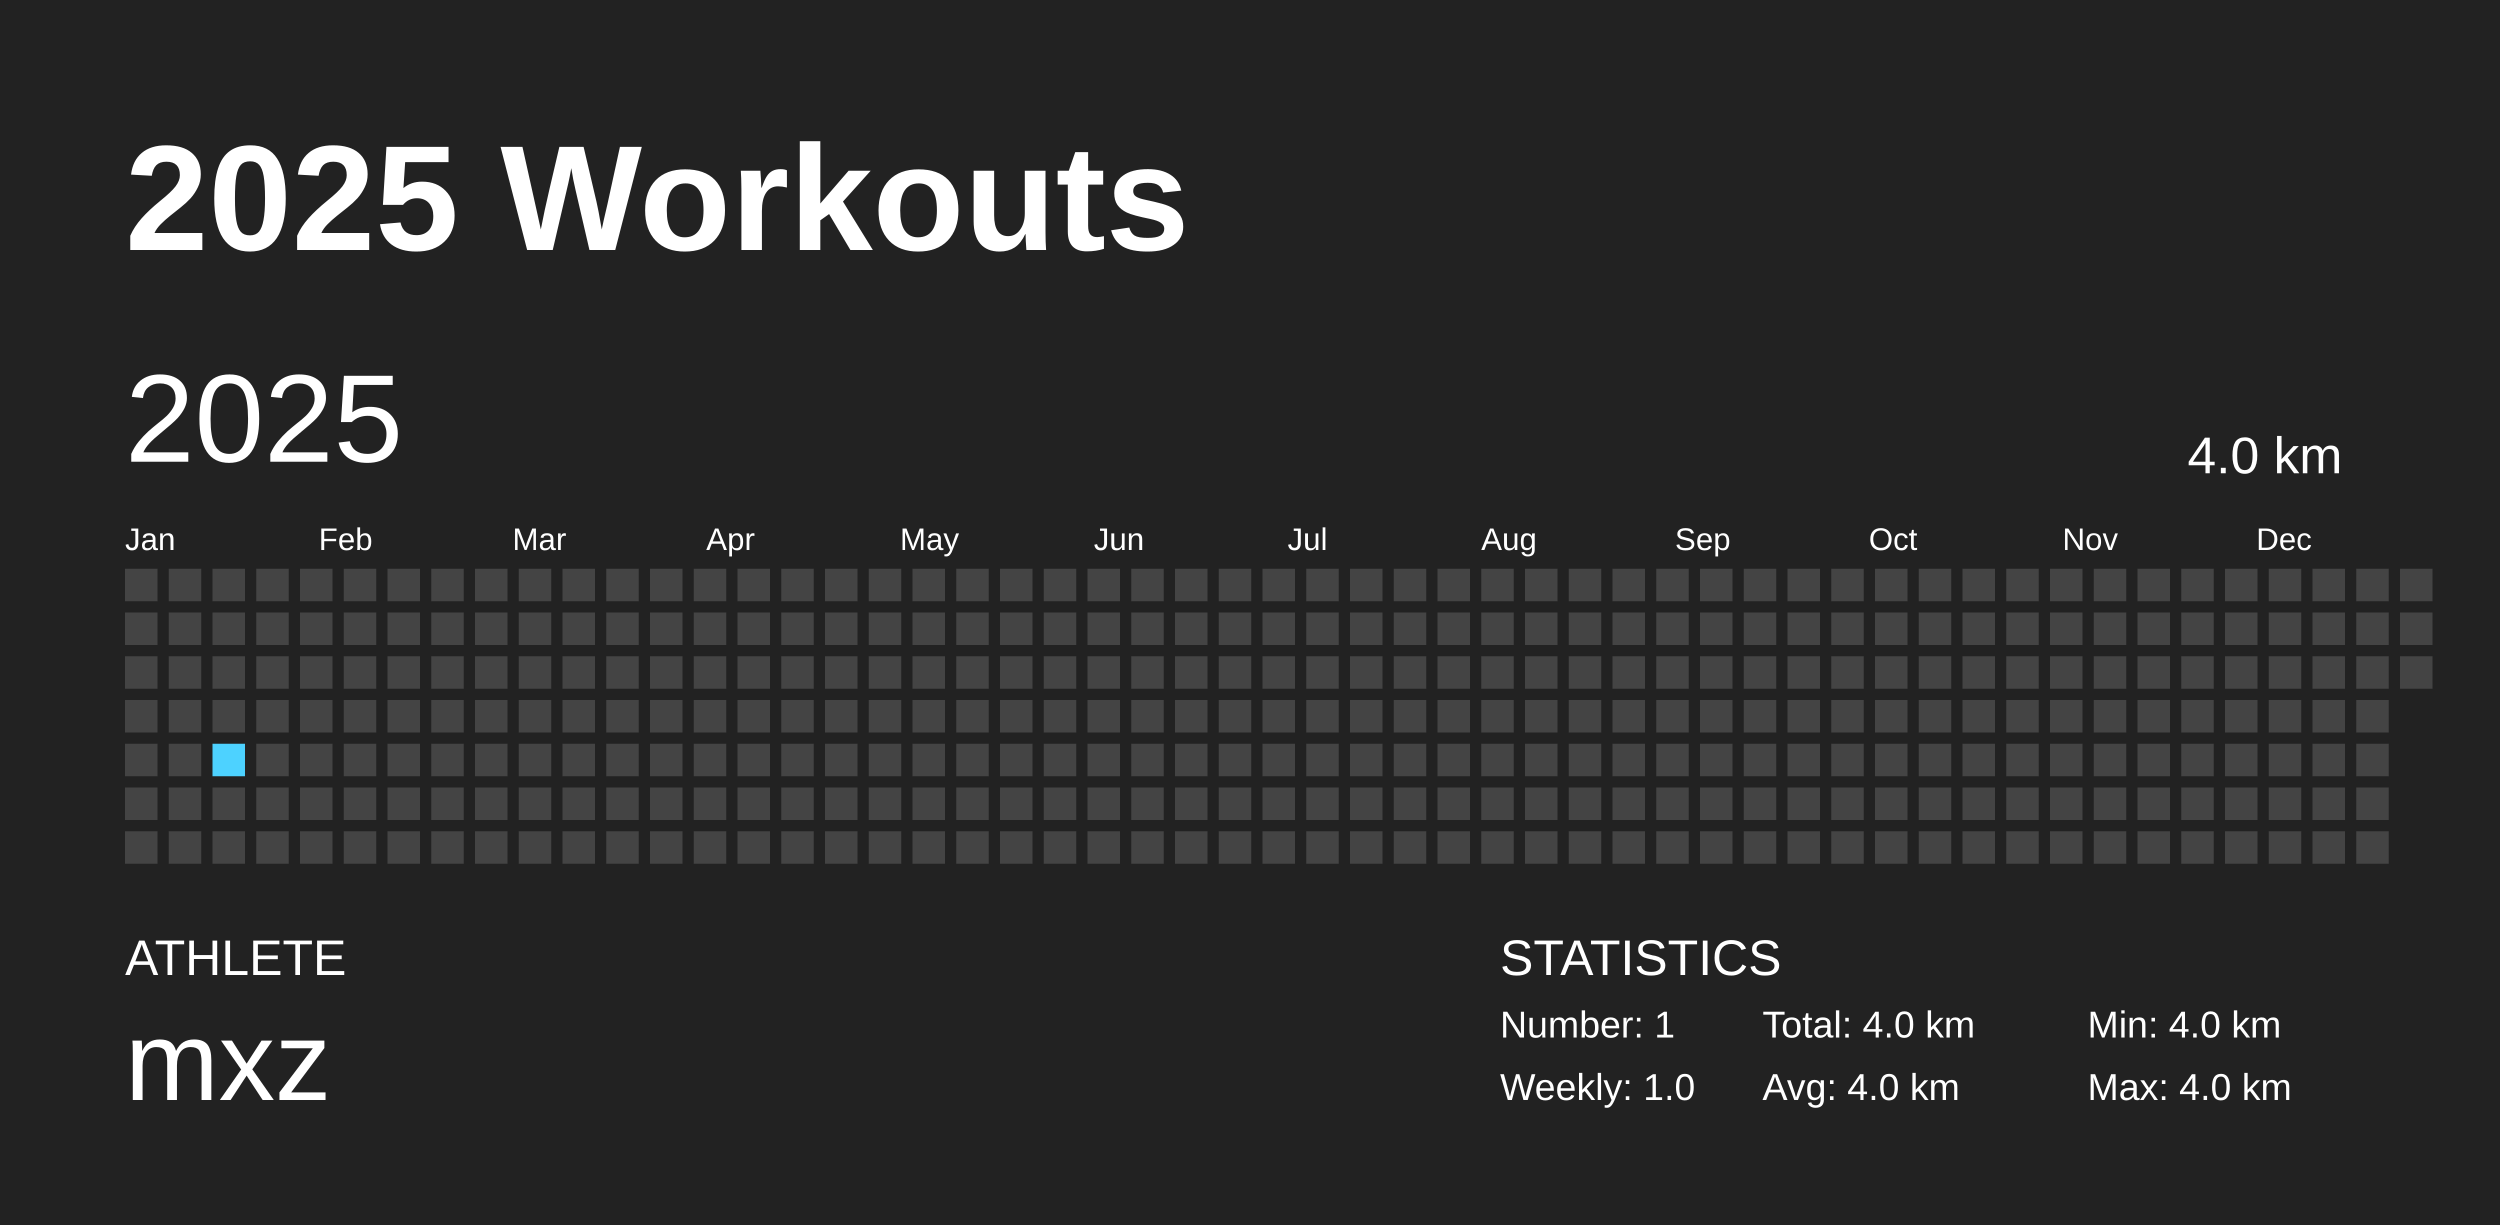
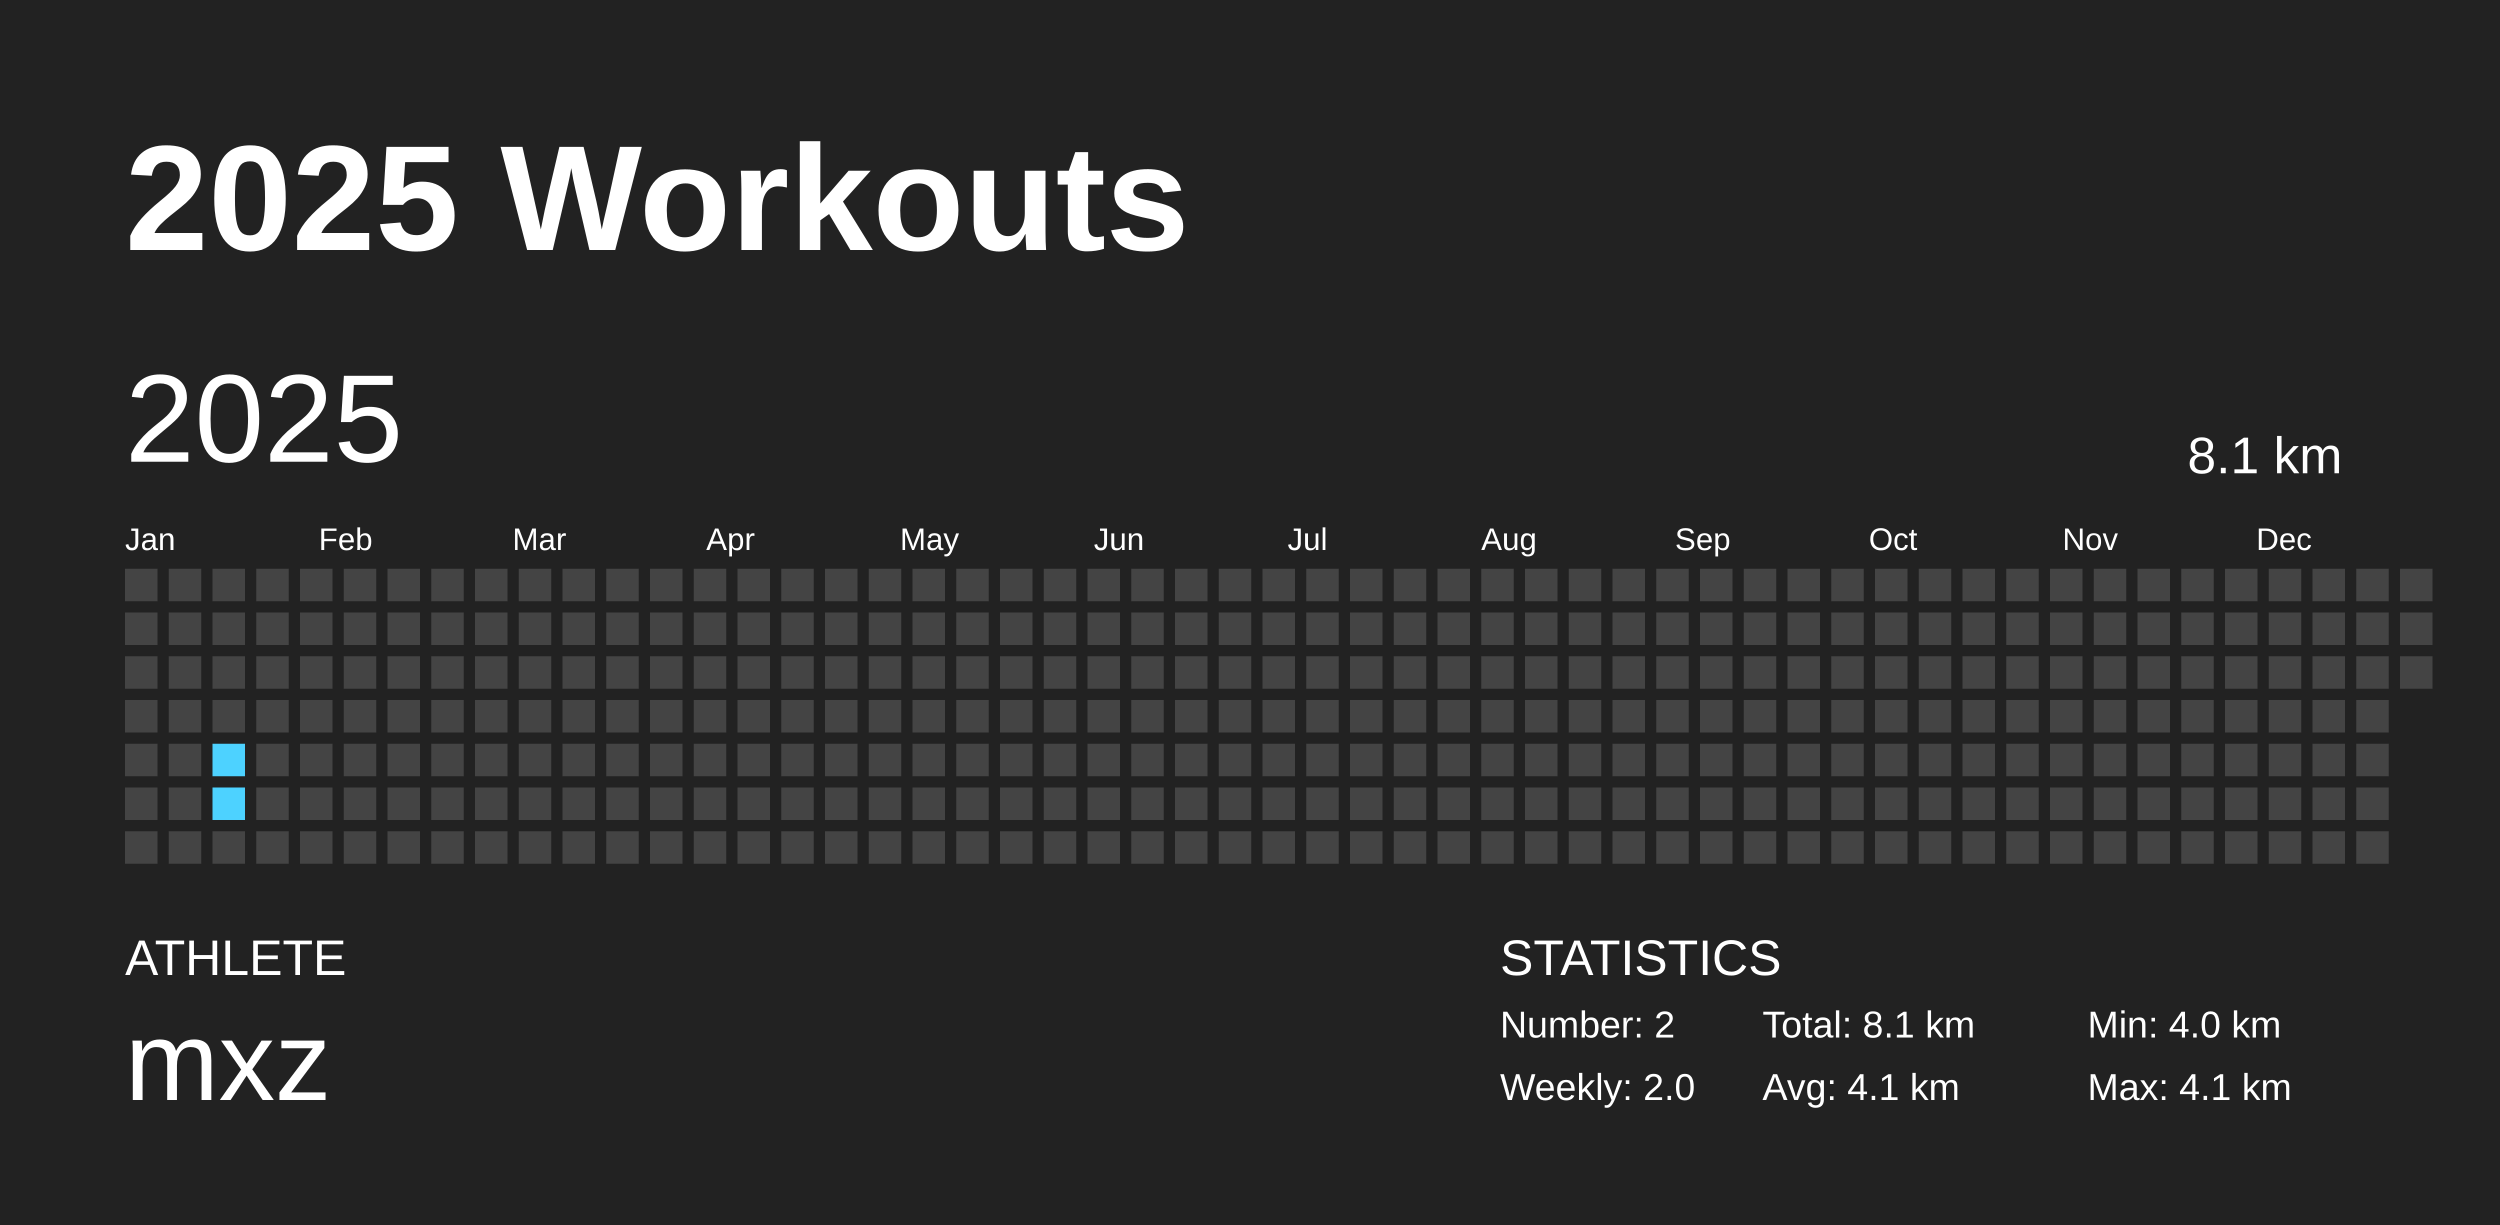
<svg xmlns="http://www.w3.org/2000/svg" baseProfile="full" height="98mm" version="1.1" viewBox="0,0,200,98" width="200mm">
  <defs />
  <rect fill="#222222" height="98" width="200" x="0" y="0" />
  <text fill="#FFFFFF" style="font-size:12px; font-family:Arial; font-weight:bold;" x="10" y="20">2025 Workouts</text>
  <text fill="#FFFFFF" style="font-size:4px; font-family:Arial" x="10" y="78">ATHLETE</text>
  <text fill="#FFFFFF" style="font-size:9px; font-family:Arial" x="10" y="88">mxz</text>
  <text fill="#FFFFFF" style="font-size:4px; font-family:Arial" x="120" y="78">STATISTICS</text>
-   <text fill="#FFFFFF" style="font-size:3px; font-family:Arial" x="120" y="83">Number: 1</text>
-   <text fill="#FFFFFF" style="font-size:3px; font-family:Arial" x="120" y="88">Weekly: 1.0</text>
-   <text fill="#FFFFFF" style="font-size:3px; font-family:Arial" x="141" y="83">Total: 4.0 km</text>
-   <text fill="#FFFFFF" style="font-size:3px; font-family:Arial" x="141" y="88">Avg: 4.0 km</text>
+   <text fill="#FFFFFF" style="font-size:3px; font-family:Arial" x="120" y="83">Number: 2</text>
+   <text fill="#FFFFFF" style="font-size:3px; font-family:Arial" x="120" y="88">Weekly: 2.0</text>
+   <text fill="#FFFFFF" style="font-size:3px; font-family:Arial" x="141" y="83">Total: 8.1 km</text>
+   <text fill="#FFFFFF" style="font-size:3px; font-family:Arial" x="141" y="88">Avg: 4.1 km</text>
  <text fill="#FFFFFF" style="font-size:3px; font-family:Arial" x="167" y="83">Min: 4.0 km</text>
-   <text fill="#FFFFFF" style="font-size:3px; font-family:Arial" x="167" y="88">Max: 4.0 km</text>
+   <text fill="#FFFFFF" style="font-size:3px; font-family:Arial" x="167" y="88">Max: 4.1 km</text>
  <text dominant-baseline="hanging" fill="#FFFFFF" style="font-size:10.0px; font-family:Arial;" x="10" y="30">2025</text>
-   <text dominant-baseline="hanging" fill="#FFFFFF" style="font-size:4.125px; font-family:Arial;" x="175" y="35">4.0 km</text>
+   <text dominant-baseline="hanging" fill="#FFFFFF" style="font-size:4.125px; font-family:Arial;" x="175" y="35">8.1 km</text>
  <text fill="#FFFFFF" style="font-size:2.5px; font-family:Arial" x="10.0" y="44">Jan</text>
  <text fill="#FFFFFF" style="font-size:2.5px; font-family:Arial" x="25.5" y="44">Feb</text>
  <text fill="#FFFFFF" style="font-size:2.5px; font-family:Arial" x="41.0" y="44">Mar</text>
  <text fill="#FFFFFF" style="font-size:2.5px; font-family:Arial" x="56.5" y="44">Apr</text>
  <text fill="#FFFFFF" style="font-size:2.5px; font-family:Arial" x="72.0" y="44">May</text>
  <text fill="#FFFFFF" style="font-size:2.5px; font-family:Arial" x="87.5" y="44">Jun</text>
  <text fill="#FFFFFF" style="font-size:2.5px; font-family:Arial" x="103.0" y="44">Jul</text>
  <text fill="#FFFFFF" style="font-size:2.5px; font-family:Arial" x="118.5" y="44">Aug</text>
  <text fill="#FFFFFF" style="font-size:2.5px; font-family:Arial" x="134.0" y="44">Sep</text>
  <text fill="#FFFFFF" style="font-size:2.5px; font-family:Arial" x="149.5" y="44">Oct</text>
  <text fill="#FFFFFF" style="font-size:2.5px; font-family:Arial" x="165.0" y="44">Nov</text>
  <text fill="#FFFFFF" style="font-size:2.5px; font-family:Arial" x="180.5" y="44">Dec</text>
  <rect fill="#444444" height="2.6" width="2.6" x="10.0" y="45.5" />
  <rect fill="#444444" height="2.6" width="2.6" x="10.0" y="49.0" />
  <rect fill="#444444" height="2.6" width="2.6" x="10.0" y="52.5" />
  <rect fill="#444444" height="2.6" width="2.6" x="10.0" y="56.0" />
  <rect fill="#444444" height="2.6" width="2.6" x="10.0" y="59.5" />
  <rect fill="#444444" height="2.6" width="2.6" x="10.0" y="63.0" />
  <rect fill="#444444" height="2.6" width="2.6" x="10.0" y="66.5" />
  <rect fill="#444444" height="2.6" width="2.6" x="13.5" y="45.5" />
  <rect fill="#444444" height="2.6" width="2.6" x="13.5" y="49.0" />
  <rect fill="#444444" height="2.6" width="2.6" x="13.5" y="52.5" />
  <rect fill="#444444" height="2.6" width="2.6" x="13.5" y="56.0" />
  <rect fill="#444444" height="2.6" width="2.6" x="13.5" y="59.5" />
  <rect fill="#444444" height="2.6" width="2.6" x="13.5" y="63.0" />
  <rect fill="#444444" height="2.6" width="2.6" x="13.5" y="66.5" />
  <rect fill="#444444" height="2.6" width="2.6" x="17.0" y="45.5" />
  <rect fill="#444444" height="2.6" width="2.6" x="17.0" y="49.0" />
  <rect fill="#444444" height="2.6" width="2.6" x="17.0" y="52.5" />
  <rect fill="#444444" height="2.6" width="2.6" x="17.0" y="56.0" />
-   <rect fill="#4DD2FF" height="2.6" width="2.6" x="17.0" y="59.5" />
-   <rect fill="#444444" height="2.6" width="2.6" x="17.0" y="63.0" />
+   <rect fill="#4dd2ff" height="2.6" width="2.6" x="17.0" y="59.5" />
+   <rect fill="#4dd2ff" height="2.6" width="2.6" x="17.0" y="63.0" />
  <rect fill="#444444" height="2.6" width="2.6" x="17.0" y="66.5" />
  <rect fill="#444444" height="2.6" width="2.6" x="20.5" y="45.5" />
  <rect fill="#444444" height="2.6" width="2.6" x="20.5" y="49.0" />
  <rect fill="#444444" height="2.6" width="2.6" x="20.5" y="52.5" />
  <rect fill="#444444" height="2.6" width="2.6" x="20.5" y="56.0" />
  <rect fill="#444444" height="2.6" width="2.6" x="20.5" y="59.5" />
  <rect fill="#444444" height="2.6" width="2.6" x="20.5" y="63.0" />
  <rect fill="#444444" height="2.6" width="2.6" x="20.5" y="66.5" />
  <rect fill="#444444" height="2.6" width="2.6" x="24.0" y="45.5" />
  <rect fill="#444444" height="2.6" width="2.6" x="24.0" y="49.0" />
  <rect fill="#444444" height="2.6" width="2.6" x="24.0" y="52.5" />
  <rect fill="#444444" height="2.6" width="2.6" x="24.0" y="56.0" />
  <rect fill="#444444" height="2.6" width="2.6" x="24.0" y="59.5" />
  <rect fill="#444444" height="2.6" width="2.6" x="24.0" y="63.0" />
  <rect fill="#444444" height="2.6" width="2.6" x="24.0" y="66.5" />
  <rect fill="#444444" height="2.6" width="2.6" x="27.5" y="45.5" />
  <rect fill="#444444" height="2.6" width="2.6" x="27.5" y="49.0" />
  <rect fill="#444444" height="2.6" width="2.6" x="27.5" y="52.5" />
  <rect fill="#444444" height="2.6" width="2.6" x="27.5" y="56.0" />
  <rect fill="#444444" height="2.6" width="2.6" x="27.5" y="59.5" />
  <rect fill="#444444" height="2.6" width="2.6" x="27.5" y="63.0" />
  <rect fill="#444444" height="2.6" width="2.6" x="27.5" y="66.5" />
  <rect fill="#444444" height="2.6" width="2.6" x="31.0" y="45.5" />
  <rect fill="#444444" height="2.6" width="2.6" x="31.0" y="49.0" />
  <rect fill="#444444" height="2.6" width="2.6" x="31.0" y="52.5" />
  <rect fill="#444444" height="2.6" width="2.6" x="31.0" y="56.0" />
  <rect fill="#444444" height="2.6" width="2.6" x="31.0" y="59.5" />
  <rect fill="#444444" height="2.6" width="2.6" x="31.0" y="63.0" />
  <rect fill="#444444" height="2.6" width="2.6" x="31.0" y="66.5" />
  <rect fill="#444444" height="2.6" width="2.6" x="34.5" y="45.5" />
  <rect fill="#444444" height="2.6" width="2.6" x="34.5" y="49.0" />
  <rect fill="#444444" height="2.6" width="2.6" x="34.5" y="52.5" />
  <rect fill="#444444" height="2.6" width="2.6" x="34.5" y="56.0" />
  <rect fill="#444444" height="2.6" width="2.6" x="34.5" y="59.5" />
  <rect fill="#444444" height="2.6" width="2.6" x="34.5" y="63.0" />
  <rect fill="#444444" height="2.6" width="2.6" x="34.5" y="66.5" />
  <rect fill="#444444" height="2.6" width="2.6" x="38.0" y="45.5" />
  <rect fill="#444444" height="2.6" width="2.6" x="38.0" y="49.0" />
  <rect fill="#444444" height="2.6" width="2.6" x="38.0" y="52.5" />
  <rect fill="#444444" height="2.6" width="2.6" x="38.0" y="56.0" />
  <rect fill="#444444" height="2.6" width="2.6" x="38.0" y="59.5" />
  <rect fill="#444444" height="2.6" width="2.6" x="38.0" y="63.0" />
  <rect fill="#444444" height="2.6" width="2.6" x="38.0" y="66.5" />
  <rect fill="#444444" height="2.6" width="2.6" x="41.5" y="45.5" />
  <rect fill="#444444" height="2.6" width="2.6" x="41.5" y="49.0" />
  <rect fill="#444444" height="2.6" width="2.6" x="41.5" y="52.5" />
  <rect fill="#444444" height="2.6" width="2.6" x="41.5" y="56.0" />
  <rect fill="#444444" height="2.6" width="2.6" x="41.5" y="59.5" />
  <rect fill="#444444" height="2.6" width="2.6" x="41.5" y="63.0" />
  <rect fill="#444444" height="2.6" width="2.6" x="41.5" y="66.5" />
  <rect fill="#444444" height="2.6" width="2.6" x="45.0" y="45.5" />
  <rect fill="#444444" height="2.6" width="2.6" x="45.0" y="49.0" />
  <rect fill="#444444" height="2.6" width="2.6" x="45.0" y="52.5" />
  <rect fill="#444444" height="2.6" width="2.6" x="45.0" y="56.0" />
  <rect fill="#444444" height="2.6" width="2.6" x="45.0" y="59.5" />
  <rect fill="#444444" height="2.6" width="2.6" x="45.0" y="63.0" />
  <rect fill="#444444" height="2.6" width="2.6" x="45.0" y="66.5" />
  <rect fill="#444444" height="2.6" width="2.6" x="48.5" y="45.5" />
  <rect fill="#444444" height="2.6" width="2.6" x="48.5" y="49.0" />
  <rect fill="#444444" height="2.6" width="2.6" x="48.5" y="52.5" />
  <rect fill="#444444" height="2.6" width="2.6" x="48.5" y="56.0" />
  <rect fill="#444444" height="2.6" width="2.6" x="48.5" y="59.5" />
  <rect fill="#444444" height="2.6" width="2.6" x="48.5" y="63.0" />
  <rect fill="#444444" height="2.6" width="2.6" x="48.5" y="66.5" />
  <rect fill="#444444" height="2.6" width="2.6" x="52.0" y="45.5" />
  <rect fill="#444444" height="2.6" width="2.6" x="52.0" y="49.0" />
  <rect fill="#444444" height="2.6" width="2.6" x="52.0" y="52.5" />
  <rect fill="#444444" height="2.6" width="2.6" x="52.0" y="56.0" />
  <rect fill="#444444" height="2.6" width="2.6" x="52.0" y="59.5" />
  <rect fill="#444444" height="2.6" width="2.6" x="52.0" y="63.0" />
  <rect fill="#444444" height="2.6" width="2.6" x="52.0" y="66.5" />
  <rect fill="#444444" height="2.6" width="2.6" x="55.5" y="45.5" />
  <rect fill="#444444" height="2.6" width="2.6" x="55.5" y="49.0" />
  <rect fill="#444444" height="2.6" width="2.6" x="55.5" y="52.5" />
  <rect fill="#444444" height="2.6" width="2.6" x="55.5" y="56.0" />
  <rect fill="#444444" height="2.6" width="2.6" x="55.5" y="59.5" />
  <rect fill="#444444" height="2.6" width="2.6" x="55.5" y="63.0" />
  <rect fill="#444444" height="2.6" width="2.6" x="55.5" y="66.5" />
  <rect fill="#444444" height="2.6" width="2.6" x="59.0" y="45.5" />
  <rect fill="#444444" height="2.6" width="2.6" x="59.0" y="49.0" />
  <rect fill="#444444" height="2.6" width="2.6" x="59.0" y="52.5" />
  <rect fill="#444444" height="2.6" width="2.6" x="59.0" y="56.0" />
  <rect fill="#444444" height="2.6" width="2.6" x="59.0" y="59.5" />
  <rect fill="#444444" height="2.6" width="2.6" x="59.0" y="63.0" />
  <rect fill="#444444" height="2.6" width="2.6" x="59.0" y="66.5" />
  <rect fill="#444444" height="2.6" width="2.6" x="62.5" y="45.5" />
  <rect fill="#444444" height="2.6" width="2.6" x="62.5" y="49.0" />
  <rect fill="#444444" height="2.6" width="2.6" x="62.5" y="52.5" />
  <rect fill="#444444" height="2.6" width="2.6" x="62.5" y="56.0" />
  <rect fill="#444444" height="2.6" width="2.6" x="62.5" y="59.5" />
  <rect fill="#444444" height="2.6" width="2.6" x="62.5" y="63.0" />
  <rect fill="#444444" height="2.6" width="2.6" x="62.5" y="66.5" />
  <rect fill="#444444" height="2.6" width="2.6" x="66.0" y="45.5" />
  <rect fill="#444444" height="2.6" width="2.6" x="66.0" y="49.0" />
  <rect fill="#444444" height="2.6" width="2.6" x="66.0" y="52.5" />
  <rect fill="#444444" height="2.6" width="2.6" x="66.0" y="56.0" />
  <rect fill="#444444" height="2.6" width="2.6" x="66.0" y="59.5" />
  <rect fill="#444444" height="2.6" width="2.6" x="66.0" y="63.0" />
  <rect fill="#444444" height="2.6" width="2.6" x="66.0" y="66.5" />
  <rect fill="#444444" height="2.6" width="2.6" x="69.5" y="45.5" />
  <rect fill="#444444" height="2.6" width="2.6" x="69.5" y="49.0" />
  <rect fill="#444444" height="2.6" width="2.6" x="69.5" y="52.5" />
  <rect fill="#444444" height="2.6" width="2.6" x="69.5" y="56.0" />
  <rect fill="#444444" height="2.6" width="2.6" x="69.5" y="59.5" />
  <rect fill="#444444" height="2.6" width="2.6" x="69.5" y="63.0" />
  <rect fill="#444444" height="2.6" width="2.6" x="69.5" y="66.5" />
  <rect fill="#444444" height="2.6" width="2.6" x="73.0" y="45.5" />
  <rect fill="#444444" height="2.6" width="2.6" x="73.0" y="49.0" />
  <rect fill="#444444" height="2.6" width="2.6" x="73.0" y="52.5" />
  <rect fill="#444444" height="2.6" width="2.6" x="73.0" y="56.0" />
  <rect fill="#444444" height="2.6" width="2.6" x="73.0" y="59.5" />
  <rect fill="#444444" height="2.6" width="2.6" x="73.0" y="63.0" />
  <rect fill="#444444" height="2.6" width="2.6" x="73.0" y="66.5" />
  <rect fill="#444444" height="2.6" width="2.6" x="76.5" y="45.5" />
  <rect fill="#444444" height="2.6" width="2.6" x="76.5" y="49.0" />
  <rect fill="#444444" height="2.6" width="2.6" x="76.5" y="52.5" />
  <rect fill="#444444" height="2.6" width="2.6" x="76.5" y="56.0" />
  <rect fill="#444444" height="2.6" width="2.6" x="76.5" y="59.5" />
  <rect fill="#444444" height="2.6" width="2.6" x="76.5" y="63.0" />
  <rect fill="#444444" height="2.6" width="2.6" x="76.5" y="66.5" />
  <rect fill="#444444" height="2.6" width="2.6" x="80.0" y="45.5" />
  <rect fill="#444444" height="2.6" width="2.6" x="80.0" y="49.0" />
  <rect fill="#444444" height="2.6" width="2.6" x="80.0" y="52.5" />
  <rect fill="#444444" height="2.6" width="2.6" x="80.0" y="56.0" />
  <rect fill="#444444" height="2.6" width="2.6" x="80.0" y="59.5" />
  <rect fill="#444444" height="2.6" width="2.6" x="80.0" y="63.0" />
  <rect fill="#444444" height="2.6" width="2.6" x="80.0" y="66.5" />
  <rect fill="#444444" height="2.6" width="2.6" x="83.5" y="45.5" />
  <rect fill="#444444" height="2.6" width="2.6" x="83.5" y="49.0" />
  <rect fill="#444444" height="2.6" width="2.6" x="83.5" y="52.5" />
  <rect fill="#444444" height="2.6" width="2.6" x="83.5" y="56.0" />
  <rect fill="#444444" height="2.6" width="2.6" x="83.5" y="59.5" />
  <rect fill="#444444" height="2.6" width="2.6" x="83.5" y="63.0" />
  <rect fill="#444444" height="2.6" width="2.6" x="83.5" y="66.5" />
  <rect fill="#444444" height="2.6" width="2.6" x="87.0" y="45.5" />
  <rect fill="#444444" height="2.6" width="2.6" x="87.0" y="49.0" />
  <rect fill="#444444" height="2.6" width="2.6" x="87.0" y="52.5" />
  <rect fill="#444444" height="2.6" width="2.6" x="87.0" y="56.0" />
  <rect fill="#444444" height="2.6" width="2.6" x="87.0" y="59.5" />
  <rect fill="#444444" height="2.6" width="2.6" x="87.0" y="63.0" />
  <rect fill="#444444" height="2.6" width="2.6" x="87.0" y="66.5" />
  <rect fill="#444444" height="2.6" width="2.6" x="90.5" y="45.5" />
  <rect fill="#444444" height="2.6" width="2.6" x="90.5" y="49.0" />
  <rect fill="#444444" height="2.6" width="2.6" x="90.5" y="52.5" />
  <rect fill="#444444" height="2.6" width="2.6" x="90.5" y="56.0" />
  <rect fill="#444444" height="2.6" width="2.6" x="90.5" y="59.5" />
  <rect fill="#444444" height="2.6" width="2.6" x="90.5" y="63.0" />
  <rect fill="#444444" height="2.6" width="2.6" x="90.5" y="66.5" />
  <rect fill="#444444" height="2.6" width="2.6" x="94.0" y="45.5" />
  <rect fill="#444444" height="2.6" width="2.6" x="94.0" y="49.0" />
  <rect fill="#444444" height="2.6" width="2.6" x="94.0" y="52.5" />
  <rect fill="#444444" height="2.6" width="2.6" x="94.0" y="56.0" />
  <rect fill="#444444" height="2.6" width="2.6" x="94.0" y="59.5" />
  <rect fill="#444444" height="2.6" width="2.6" x="94.0" y="63.0" />
  <rect fill="#444444" height="2.6" width="2.6" x="94.0" y="66.5" />
  <rect fill="#444444" height="2.6" width="2.6" x="97.5" y="45.5" />
  <rect fill="#444444" height="2.6" width="2.6" x="97.5" y="49.0" />
  <rect fill="#444444" height="2.6" width="2.6" x="97.5" y="52.5" />
  <rect fill="#444444" height="2.6" width="2.6" x="97.5" y="56.0" />
  <rect fill="#444444" height="2.6" width="2.6" x="97.5" y="59.5" />
  <rect fill="#444444" height="2.6" width="2.6" x="97.5" y="63.0" />
  <rect fill="#444444" height="2.6" width="2.6" x="97.5" y="66.5" />
  <rect fill="#444444" height="2.6" width="2.6" x="101.0" y="45.5" />
  <rect fill="#444444" height="2.6" width="2.6" x="101.0" y="49.0" />
  <rect fill="#444444" height="2.6" width="2.6" x="101.0" y="52.5" />
  <rect fill="#444444" height="2.6" width="2.6" x="101.0" y="56.0" />
  <rect fill="#444444" height="2.6" width="2.6" x="101.0" y="59.5" />
  <rect fill="#444444" height="2.6" width="2.6" x="101.0" y="63.0" />
  <rect fill="#444444" height="2.6" width="2.6" x="101.0" y="66.5" />
  <rect fill="#444444" height="2.6" width="2.6" x="104.5" y="45.5" />
  <rect fill="#444444" height="2.6" width="2.6" x="104.5" y="49.0" />
  <rect fill="#444444" height="2.6" width="2.6" x="104.5" y="52.5" />
  <rect fill="#444444" height="2.6" width="2.6" x="104.5" y="56.0" />
  <rect fill="#444444" height="2.6" width="2.6" x="104.5" y="59.5" />
  <rect fill="#444444" height="2.6" width="2.6" x="104.5" y="63.0" />
  <rect fill="#444444" height="2.6" width="2.6" x="104.5" y="66.5" />
  <rect fill="#444444" height="2.6" width="2.6" x="108.0" y="45.5" />
  <rect fill="#444444" height="2.6" width="2.6" x="108.0" y="49.0" />
  <rect fill="#444444" height="2.6" width="2.6" x="108.0" y="52.5" />
  <rect fill="#444444" height="2.6" width="2.6" x="108.0" y="56.0" />
  <rect fill="#444444" height="2.6" width="2.6" x="108.0" y="59.5" />
  <rect fill="#444444" height="2.6" width="2.6" x="108.0" y="63.0" />
  <rect fill="#444444" height="2.6" width="2.6" x="108.0" y="66.5" />
  <rect fill="#444444" height="2.6" width="2.6" x="111.5" y="45.5" />
  <rect fill="#444444" height="2.6" width="2.6" x="111.5" y="49.0" />
  <rect fill="#444444" height="2.6" width="2.6" x="111.5" y="52.5" />
  <rect fill="#444444" height="2.6" width="2.6" x="111.5" y="56.0" />
  <rect fill="#444444" height="2.6" width="2.6" x="111.5" y="59.5" />
  <rect fill="#444444" height="2.6" width="2.6" x="111.5" y="63.0" />
  <rect fill="#444444" height="2.6" width="2.6" x="111.5" y="66.5" />
  <rect fill="#444444" height="2.6" width="2.6" x="115.0" y="45.5" />
  <rect fill="#444444" height="2.6" width="2.6" x="115.0" y="49.0" />
  <rect fill="#444444" height="2.6" width="2.6" x="115.0" y="52.5" />
  <rect fill="#444444" height="2.6" width="2.6" x="115.0" y="56.0" />
  <rect fill="#444444" height="2.6" width="2.6" x="115.0" y="59.5" />
  <rect fill="#444444" height="2.6" width="2.6" x="115.0" y="63.0" />
  <rect fill="#444444" height="2.6" width="2.6" x="115.0" y="66.5" />
  <rect fill="#444444" height="2.6" width="2.6" x="118.5" y="45.5" />
  <rect fill="#444444" height="2.6" width="2.6" x="118.5" y="49.0" />
  <rect fill="#444444" height="2.6" width="2.6" x="118.5" y="52.5" />
  <rect fill="#444444" height="2.6" width="2.6" x="118.5" y="56.0" />
  <rect fill="#444444" height="2.6" width="2.6" x="118.5" y="59.5" />
  <rect fill="#444444" height="2.6" width="2.6" x="118.5" y="63.0" />
  <rect fill="#444444" height="2.6" width="2.6" x="118.5" y="66.5" />
  <rect fill="#444444" height="2.6" width="2.6" x="122.0" y="45.5" />
  <rect fill="#444444" height="2.6" width="2.6" x="122.0" y="49.0" />
  <rect fill="#444444" height="2.6" width="2.6" x="122.0" y="52.5" />
  <rect fill="#444444" height="2.6" width="2.6" x="122.0" y="56.0" />
  <rect fill="#444444" height="2.6" width="2.6" x="122.0" y="59.5" />
  <rect fill="#444444" height="2.6" width="2.6" x="122.0" y="63.0" />
  <rect fill="#444444" height="2.6" width="2.6" x="122.0" y="66.5" />
  <rect fill="#444444" height="2.6" width="2.6" x="125.5" y="45.5" />
  <rect fill="#444444" height="2.6" width="2.6" x="125.5" y="49.0" />
  <rect fill="#444444" height="2.6" width="2.6" x="125.5" y="52.5" />
  <rect fill="#444444" height="2.6" width="2.6" x="125.5" y="56.0" />
  <rect fill="#444444" height="2.6" width="2.6" x="125.5" y="59.5" />
  <rect fill="#444444" height="2.6" width="2.6" x="125.5" y="63.0" />
  <rect fill="#444444" height="2.6" width="2.6" x="125.5" y="66.5" />
  <rect fill="#444444" height="2.6" width="2.6" x="129.0" y="45.5" />
  <rect fill="#444444" height="2.6" width="2.6" x="129.0" y="49.0" />
  <rect fill="#444444" height="2.6" width="2.6" x="129.0" y="52.5" />
  <rect fill="#444444" height="2.6" width="2.6" x="129.0" y="56.0" />
  <rect fill="#444444" height="2.6" width="2.6" x="129.0" y="59.5" />
  <rect fill="#444444" height="2.6" width="2.6" x="129.0" y="63.0" />
  <rect fill="#444444" height="2.6" width="2.6" x="129.0" y="66.5" />
  <rect fill="#444444" height="2.6" width="2.6" x="132.5" y="45.5" />
  <rect fill="#444444" height="2.6" width="2.6" x="132.5" y="49.0" />
  <rect fill="#444444" height="2.6" width="2.6" x="132.5" y="52.5" />
  <rect fill="#444444" height="2.6" width="2.6" x="132.5" y="56.0" />
  <rect fill="#444444" height="2.6" width="2.6" x="132.5" y="59.5" />
  <rect fill="#444444" height="2.6" width="2.6" x="132.5" y="63.0" />
  <rect fill="#444444" height="2.6" width="2.6" x="132.5" y="66.5" />
  <rect fill="#444444" height="2.6" width="2.6" x="136.0" y="45.5" />
  <rect fill="#444444" height="2.6" width="2.6" x="136.0" y="49.0" />
  <rect fill="#444444" height="2.6" width="2.6" x="136.0" y="52.5" />
  <rect fill="#444444" height="2.6" width="2.6" x="136.0" y="56.0" />
  <rect fill="#444444" height="2.6" width="2.6" x="136.0" y="59.5" />
  <rect fill="#444444" height="2.6" width="2.6" x="136.0" y="63.0" />
  <rect fill="#444444" height="2.6" width="2.6" x="136.0" y="66.5" />
  <rect fill="#444444" height="2.6" width="2.6" x="139.5" y="45.5" />
  <rect fill="#444444" height="2.6" width="2.6" x="139.5" y="49.0" />
  <rect fill="#444444" height="2.6" width="2.6" x="139.5" y="52.5" />
  <rect fill="#444444" height="2.6" width="2.6" x="139.5" y="56.0" />
  <rect fill="#444444" height="2.6" width="2.6" x="139.5" y="59.5" />
  <rect fill="#444444" height="2.6" width="2.6" x="139.5" y="63.0" />
  <rect fill="#444444" height="2.6" width="2.6" x="139.5" y="66.5" />
  <rect fill="#444444" height="2.6" width="2.6" x="143.0" y="45.5" />
  <rect fill="#444444" height="2.6" width="2.6" x="143.0" y="49.0" />
  <rect fill="#444444" height="2.6" width="2.6" x="143.0" y="52.5" />
  <rect fill="#444444" height="2.6" width="2.6" x="143.0" y="56.0" />
  <rect fill="#444444" height="2.6" width="2.6" x="143.0" y="59.5" />
  <rect fill="#444444" height="2.6" width="2.6" x="143.0" y="63.0" />
  <rect fill="#444444" height="2.6" width="2.6" x="143.0" y="66.5" />
  <rect fill="#444444" height="2.6" width="2.6" x="146.5" y="45.5" />
  <rect fill="#444444" height="2.6" width="2.6" x="146.5" y="49.0" />
  <rect fill="#444444" height="2.6" width="2.6" x="146.5" y="52.5" />
  <rect fill="#444444" height="2.6" width="2.6" x="146.5" y="56.0" />
  <rect fill="#444444" height="2.6" width="2.6" x="146.5" y="59.5" />
  <rect fill="#444444" height="2.6" width="2.6" x="146.5" y="63.0" />
  <rect fill="#444444" height="2.6" width="2.6" x="146.5" y="66.5" />
  <rect fill="#444444" height="2.6" width="2.6" x="150.0" y="45.5" />
  <rect fill="#444444" height="2.6" width="2.6" x="150.0" y="49.0" />
  <rect fill="#444444" height="2.6" width="2.6" x="150.0" y="52.5" />
  <rect fill="#444444" height="2.6" width="2.6" x="150.0" y="56.0" />
  <rect fill="#444444" height="2.6" width="2.6" x="150.0" y="59.5" />
  <rect fill="#444444" height="2.6" width="2.6" x="150.0" y="63.0" />
  <rect fill="#444444" height="2.6" width="2.6" x="150.0" y="66.5" />
  <rect fill="#444444" height="2.6" width="2.6" x="153.5" y="45.5" />
  <rect fill="#444444" height="2.6" width="2.6" x="153.5" y="49.0" />
  <rect fill="#444444" height="2.6" width="2.6" x="153.5" y="52.5" />
  <rect fill="#444444" height="2.6" width="2.6" x="153.5" y="56.0" />
  <rect fill="#444444" height="2.6" width="2.6" x="153.5" y="59.5" />
  <rect fill="#444444" height="2.6" width="2.6" x="153.5" y="63.0" />
  <rect fill="#444444" height="2.6" width="2.6" x="153.5" y="66.5" />
  <rect fill="#444444" height="2.6" width="2.6" x="157.0" y="45.5" />
  <rect fill="#444444" height="2.6" width="2.6" x="157.0" y="49.0" />
  <rect fill="#444444" height="2.6" width="2.6" x="157.0" y="52.5" />
  <rect fill="#444444" height="2.6" width="2.6" x="157.0" y="56.0" />
  <rect fill="#444444" height="2.6" width="2.6" x="157.0" y="59.5" />
  <rect fill="#444444" height="2.6" width="2.6" x="157.0" y="63.0" />
  <rect fill="#444444" height="2.6" width="2.6" x="157.0" y="66.5" />
  <rect fill="#444444" height="2.6" width="2.6" x="160.5" y="45.5" />
  <rect fill="#444444" height="2.6" width="2.6" x="160.5" y="49.0" />
  <rect fill="#444444" height="2.6" width="2.6" x="160.5" y="52.5" />
  <rect fill="#444444" height="2.6" width="2.6" x="160.5" y="56.0" />
  <rect fill="#444444" height="2.6" width="2.6" x="160.5" y="59.5" />
  <rect fill="#444444" height="2.6" width="2.6" x="160.5" y="63.0" />
  <rect fill="#444444" height="2.6" width="2.6" x="160.5" y="66.5" />
  <rect fill="#444444" height="2.6" width="2.6" x="164.0" y="45.5" />
  <rect fill="#444444" height="2.6" width="2.6" x="164.0" y="49.0" />
  <rect fill="#444444" height="2.6" width="2.6" x="164.0" y="52.5" />
  <rect fill="#444444" height="2.6" width="2.6" x="164.0" y="56.0" />
  <rect fill="#444444" height="2.6" width="2.6" x="164.0" y="59.5" />
  <rect fill="#444444" height="2.6" width="2.6" x="164.0" y="63.0" />
  <rect fill="#444444" height="2.6" width="2.6" x="164.0" y="66.5" />
  <rect fill="#444444" height="2.6" width="2.6" x="167.5" y="45.5" />
  <rect fill="#444444" height="2.6" width="2.6" x="167.5" y="49.0" />
  <rect fill="#444444" height="2.6" width="2.6" x="167.5" y="52.5" />
  <rect fill="#444444" height="2.6" width="2.6" x="167.5" y="56.0" />
  <rect fill="#444444" height="2.6" width="2.6" x="167.5" y="59.5" />
  <rect fill="#444444" height="2.6" width="2.6" x="167.5" y="63.0" />
  <rect fill="#444444" height="2.6" width="2.6" x="167.5" y="66.5" />
  <rect fill="#444444" height="2.6" width="2.6" x="171.0" y="45.5" />
  <rect fill="#444444" height="2.6" width="2.6" x="171.0" y="49.0" />
  <rect fill="#444444" height="2.6" width="2.6" x="171.0" y="52.5" />
  <rect fill="#444444" height="2.6" width="2.6" x="171.0" y="56.0" />
  <rect fill="#444444" height="2.6" width="2.6" x="171.0" y="59.5" />
  <rect fill="#444444" height="2.6" width="2.6" x="171.0" y="63.0" />
  <rect fill="#444444" height="2.6" width="2.6" x="171.0" y="66.5" />
  <rect fill="#444444" height="2.6" width="2.6" x="174.5" y="45.5" />
  <rect fill="#444444" height="2.6" width="2.6" x="174.5" y="49.0" />
  <rect fill="#444444" height="2.6" width="2.6" x="174.5" y="52.5" />
  <rect fill="#444444" height="2.6" width="2.6" x="174.5" y="56.0" />
  <rect fill="#444444" height="2.6" width="2.6" x="174.5" y="59.5" />
  <rect fill="#444444" height="2.6" width="2.6" x="174.5" y="63.0" />
  <rect fill="#444444" height="2.6" width="2.6" x="174.5" y="66.5" />
  <rect fill="#444444" height="2.6" width="2.6" x="178.0" y="45.5" />
  <rect fill="#444444" height="2.6" width="2.6" x="178.0" y="49.0" />
  <rect fill="#444444" height="2.6" width="2.6" x="178.0" y="52.5" />
  <rect fill="#444444" height="2.6" width="2.6" x="178.0" y="56.0" />
  <rect fill="#444444" height="2.6" width="2.6" x="178.0" y="59.5" />
  <rect fill="#444444" height="2.6" width="2.6" x="178.0" y="63.0" />
  <rect fill="#444444" height="2.6" width="2.6" x="178.0" y="66.5" />
  <rect fill="#444444" height="2.6" width="2.6" x="181.5" y="45.5" />
  <rect fill="#444444" height="2.6" width="2.6" x="181.5" y="49.0" />
  <rect fill="#444444" height="2.6" width="2.6" x="181.5" y="52.5" />
  <rect fill="#444444" height="2.6" width="2.6" x="181.5" y="56.0" />
  <rect fill="#444444" height="2.6" width="2.6" x="181.5" y="59.5" />
  <rect fill="#444444" height="2.6" width="2.6" x="181.5" y="63.0" />
  <rect fill="#444444" height="2.6" width="2.6" x="181.5" y="66.5" />
  <rect fill="#444444" height="2.6" width="2.6" x="185.0" y="45.5" />
  <rect fill="#444444" height="2.6" width="2.6" x="185.0" y="49.0" />
  <rect fill="#444444" height="2.6" width="2.6" x="185.0" y="52.5" />
  <rect fill="#444444" height="2.6" width="2.6" x="185.0" y="56.0" />
  <rect fill="#444444" height="2.6" width="2.6" x="185.0" y="59.5" />
  <rect fill="#444444" height="2.6" width="2.6" x="185.0" y="63.0" />
  <rect fill="#444444" height="2.6" width="2.6" x="185.0" y="66.5" />
  <rect fill="#444444" height="2.6" width="2.6" x="188.5" y="45.5" />
  <rect fill="#444444" height="2.6" width="2.6" x="188.5" y="49.0" />
  <rect fill="#444444" height="2.6" width="2.6" x="188.5" y="52.5" />
  <rect fill="#444444" height="2.6" width="2.6" x="188.5" y="56.0" />
  <rect fill="#444444" height="2.6" width="2.6" x="188.5" y="59.5" />
  <rect fill="#444444" height="2.6" width="2.6" x="188.5" y="63.0" />
  <rect fill="#444444" height="2.6" width="2.6" x="188.5" y="66.5" />
  <rect fill="#444444" height="2.6" width="2.6" x="192.0" y="45.5" />
  <rect fill="#444444" height="2.6" width="2.6" x="192.0" y="49.0" />
  <rect fill="#444444" height="2.6" width="2.6" x="192.0" y="52.5" />
</svg>
